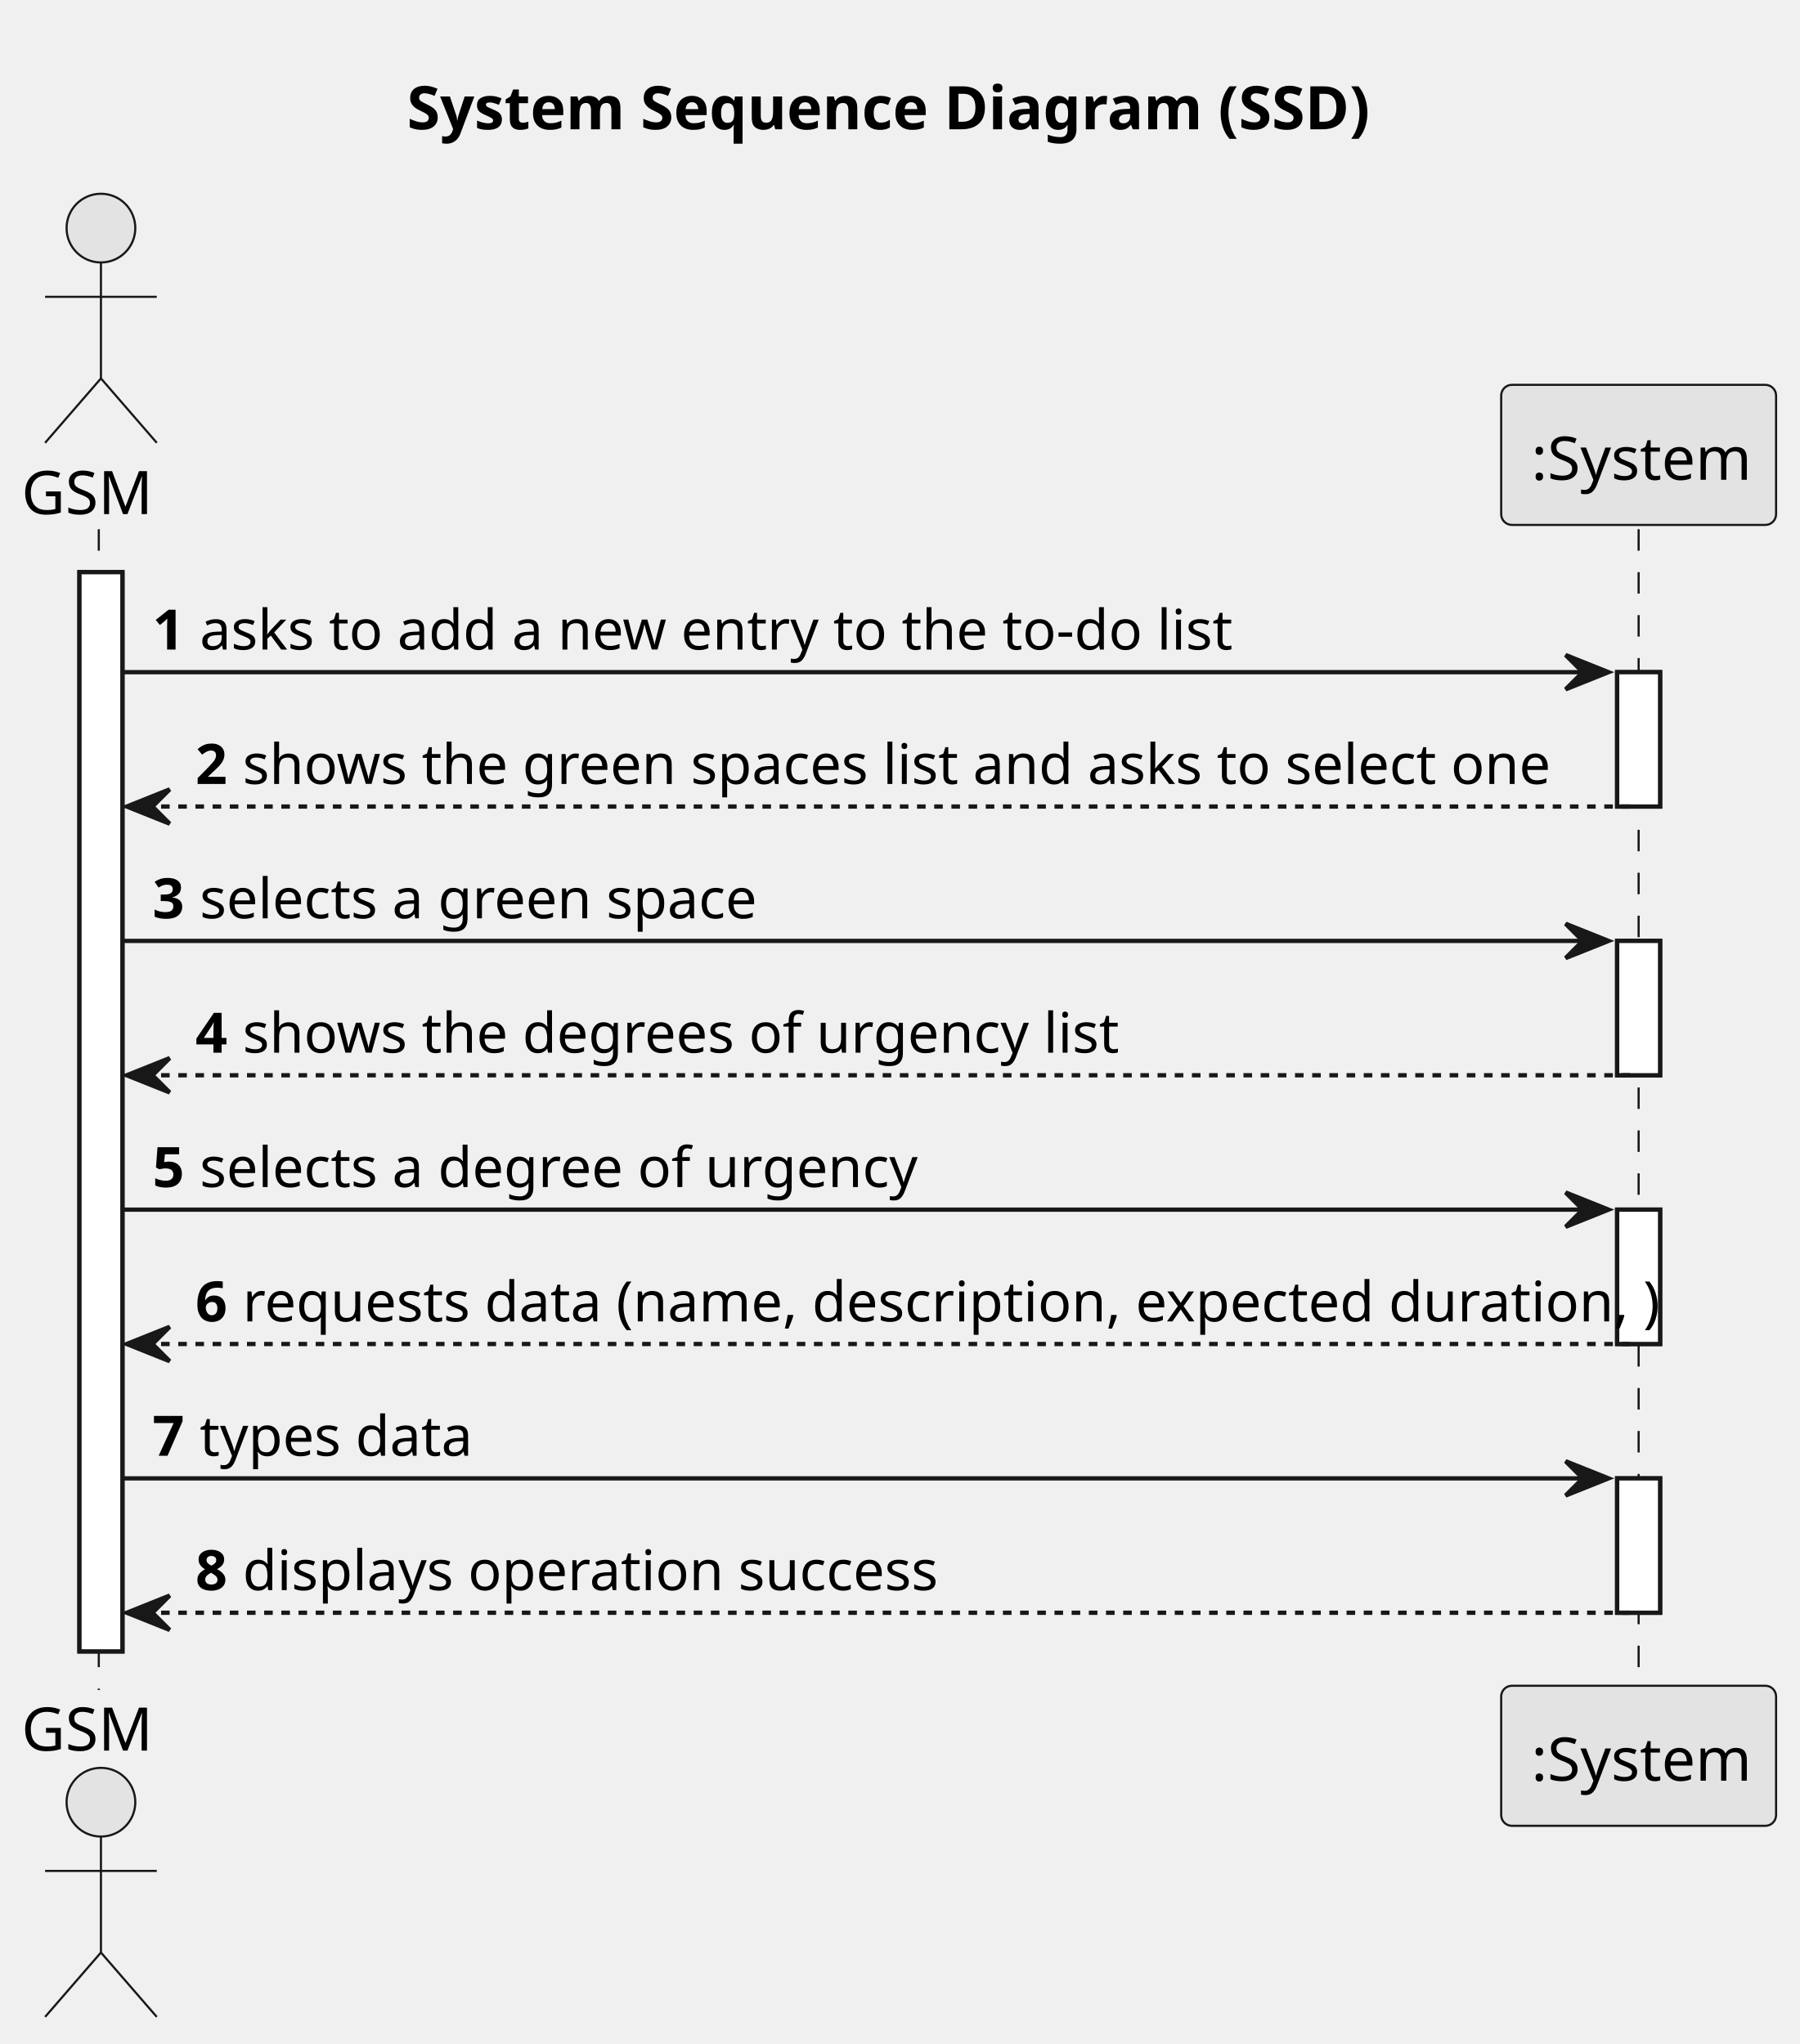
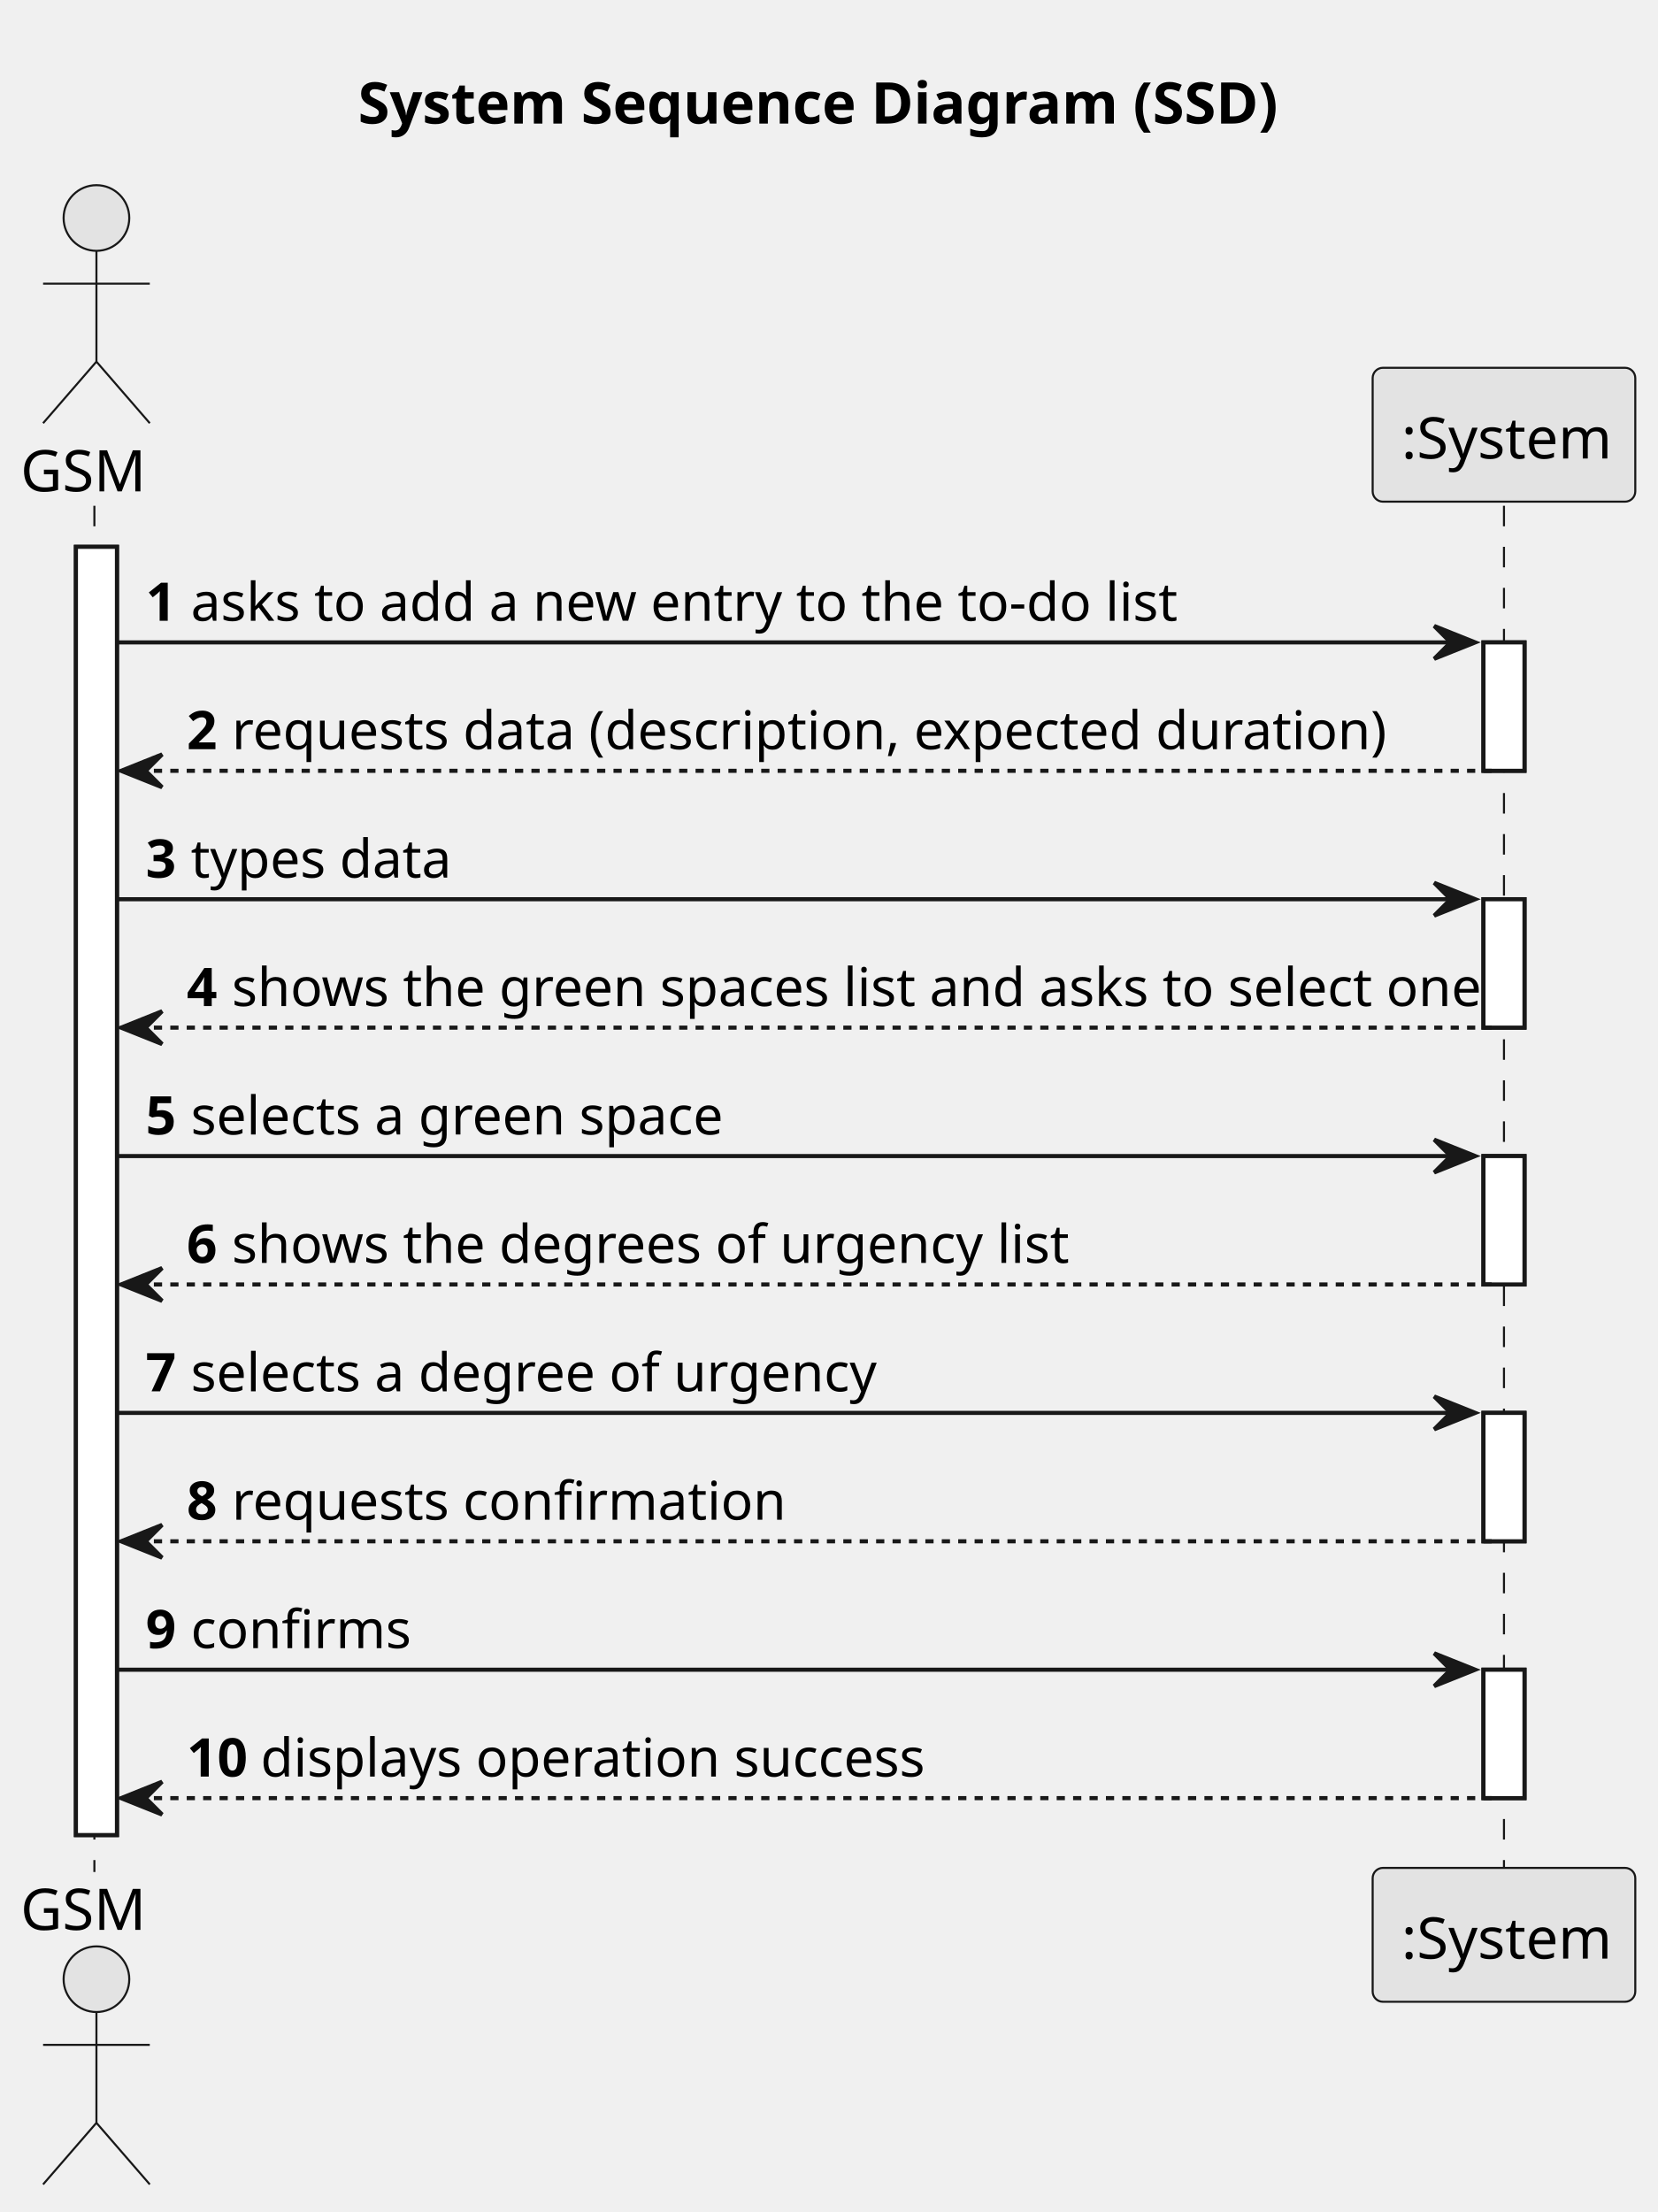
- <svg xmlns="http://www.w3.org/2000/svg" contentStyleType="text/css" height="476px" preserveAspectRatio="none" style="width:419px;height:476px;background:#FFFFFF;" version="1.1" viewBox="0 0 419 476" width="419px" zoomAndPan="magnify">
+ <svg xmlns="http://www.w3.org/2000/svg" contentStyleType="text/css" height="539px" preserveAspectRatio="none" style="width:404px;height:539px;background:#FFFFFF;" version="1.1" viewBox="0 0 404 539" width="404px" zoomAndPan="magnify">
  <defs />
  <g>
-     <text fill="#000000" font-family="sans-serif" font-size="14" font-weight="bold" lengthAdjust="spacing" textLength="228" x="94.75" y="30.107">System Sequence Diagram (SSD)</text>
-     <rect fill="#FFFFFF" height="251.328" style="stroke:#181818;stroke-width:1.0;" width="10" x="18.5" y="133.242" />
-     <rect fill="#FFFFFF" height="31.291" style="stroke:#181818;stroke-width:1.0;" width="10" x="376.5" y="156.533" />
-     <rect fill="#FFFFFF" height="31.291" style="stroke:#181818;stroke-width:1.0;" width="10" x="376.5" y="219.115" />
-     <rect fill="#FFFFFF" height="31.291" style="stroke:#181818;stroke-width:1.0;" width="10" x="376.5" y="281.697" />
-     <rect fill="#FFFFFF" height="31.291" style="stroke:#181818;stroke-width:1.0;" width="10" x="376.5" y="344.279" />
-     <line style="stroke:#181818;stroke-width:0.5;stroke-dasharray:5.0,5.0;" x1="23" x2="23" y1="123.242" y2="393.57" />
-     <line style="stroke:#181818;stroke-width:0.5;stroke-dasharray:5.0,5.0;" x1="381.5" x2="381.5" y1="123.242" y2="393.57" />
+     <text fill="#000000" font-family="sans-serif" font-size="14" font-weight="bold" lengthAdjust="spacing" textLength="228" x="87.25" y="30.107">System Sequence Diagram (SSD)</text>
+     <rect fill="#FFFFFF" height="313.91" style="stroke:#181818;stroke-width:1.0;" width="10" x="18.5" y="133.242" />
+     <rect fill="#FFFFFF" height="31.291" style="stroke:#181818;stroke-width:1.0;" width="10" x="361.5" y="156.533" />
+     <rect fill="#FFFFFF" height="31.291" style="stroke:#181818;stroke-width:1.0;" width="10" x="361.5" y="219.115" />
+     <rect fill="#FFFFFF" height="31.291" style="stroke:#181818;stroke-width:1.0;" width="10" x="361.5" y="281.697" />
+     <rect fill="#FFFFFF" height="31.291" style="stroke:#181818;stroke-width:1.0;" width="10" x="361.5" y="344.279" />
+     <rect fill="#FFFFFF" height="31.291" style="stroke:#181818;stroke-width:1.0;" width="10" x="361.5" y="406.861" />
+     <line style="stroke:#181818;stroke-width:0.5;stroke-dasharray:5.0,5.0;" x1="23" x2="23" y1="123.242" y2="456.152" />
+     <line style="stroke:#181818;stroke-width:0.5;stroke-dasharray:5.0,5.0;" x1="366.5" x2="366.5" y1="123.242" y2="456.152" />
    <text fill="#000000" font-family="sans-serif" font-size="14" lengthAdjust="spacing" textLength="31" x="5" y="119.728">GSM</text>
    <ellipse cx="23.5" cy="53.121" fill="#E3E3E3" rx="8" ry="8" style="stroke:#181818;stroke-width:0.5;" />
    <path d="M23.5,61.121 L23.5,88.121 M10.5,69.121 L36.5,69.121 M23.5,88.121 L10.5,103.121 M23.5,88.121 L36.5,103.121 " fill="none" style="stroke:#181818;stroke-width:0.5;" />
-     <text fill="#000000" font-family="sans-serif" font-size="14" lengthAdjust="spacing" textLength="31" x="5" y="407.678">GSM</text>
-     <ellipse cx="23.5" cy="419.691" fill="#E3E3E3" rx="8" ry="8" style="stroke:#181818;stroke-width:0.5;" />
-     <path d="M23.5,427.691 L23.5,454.691 M10.5,435.691 L36.5,435.691 M23.5,454.691 L10.5,469.691 M23.5,454.691 L36.5,469.691 " fill="none" style="stroke:#181818;stroke-width:0.5;" />
-     <rect fill="#E3E3E3" height="32.621" rx="2.5" ry="2.5" style="stroke:#181818;stroke-width:0.5;" width="64" x="349.5" y="89.621" />
-     <text fill="#000000" font-family="sans-serif" font-size="14" lengthAdjust="spacing" textLength="50" x="356.5" y="111.728">:System</text>
-     <rect fill="#E3E3E3" height="32.621" rx="2.5" ry="2.5" style="stroke:#181818;stroke-width:0.5;" width="64" x="349.5" y="392.57" />
-     <text fill="#000000" font-family="sans-serif" font-size="14" lengthAdjust="spacing" textLength="50" x="356.5" y="414.678">:System</text>
-     <rect fill="#FFFFFF" height="251.328" style="stroke:#181818;stroke-width:1.0;" width="10" x="18.5" y="133.242" />
-     <rect fill="#FFFFFF" height="31.291" style="stroke:#181818;stroke-width:1.0;" width="10" x="376.5" y="156.533" />
-     <rect fill="#FFFFFF" height="31.291" style="stroke:#181818;stroke-width:1.0;" width="10" x="376.5" y="219.115" />
-     <rect fill="#FFFFFF" height="31.291" style="stroke:#181818;stroke-width:1.0;" width="10" x="376.5" y="281.697" />
-     <rect fill="#FFFFFF" height="31.291" style="stroke:#181818;stroke-width:1.0;" width="10" x="376.5" y="344.279" />
-     <polygon fill="#181818" points="364.5,152.533,374.5,156.533,364.5,160.533,368.5,156.533" style="stroke:#181818;stroke-width:1.0;" />
-     <line style="stroke:#181818;stroke-width:1.0;" x1="28.5" x2="370.5" y1="156.533" y2="156.533" />
+     <text fill="#000000" font-family="sans-serif" font-size="14" lengthAdjust="spacing" textLength="31" x="5" y="470.26">GSM</text>
+     <ellipse cx="23.5" cy="482.273" fill="#E3E3E3" rx="8" ry="8" style="stroke:#181818;stroke-width:0.5;" />
+     <path d="M23.5,490.273 L23.5,517.273 M10.5,498.273 L36.5,498.273 M23.5,517.273 L10.5,532.273 M23.5,517.273 L36.5,532.273 " fill="none" style="stroke:#181818;stroke-width:0.5;" />
+     <rect fill="#E3E3E3" height="32.621" rx="2.5" ry="2.5" style="stroke:#181818;stroke-width:0.5;" width="64" x="334.5" y="89.621" />
+     <text fill="#000000" font-family="sans-serif" font-size="14" lengthAdjust="spacing" textLength="50" x="341.5" y="111.728">:System</text>
+     <rect fill="#E3E3E3" height="32.621" rx="2.5" ry="2.5" style="stroke:#181818;stroke-width:0.5;" width="64" x="334.5" y="455.152" />
+     <text fill="#000000" font-family="sans-serif" font-size="14" lengthAdjust="spacing" textLength="50" x="341.5" y="477.26">:System</text>
+     <rect fill="#FFFFFF" height="313.91" style="stroke:#181818;stroke-width:1.0;" width="10" x="18.5" y="133.242" />
+     <rect fill="#FFFFFF" height="31.291" style="stroke:#181818;stroke-width:1.0;" width="10" x="361.5" y="156.533" />
+     <rect fill="#FFFFFF" height="31.291" style="stroke:#181818;stroke-width:1.0;" width="10" x="361.5" y="219.115" />
+     <rect fill="#FFFFFF" height="31.291" style="stroke:#181818;stroke-width:1.0;" width="10" x="361.5" y="281.697" />
+     <rect fill="#FFFFFF" height="31.291" style="stroke:#181818;stroke-width:1.0;" width="10" x="361.5" y="344.279" />
+     <rect fill="#FFFFFF" height="31.291" style="stroke:#181818;stroke-width:1.0;" width="10" x="361.5" y="406.861" />
+     <polygon fill="#181818" points="349.5,152.533,359.5,156.533,349.5,160.533,353.5,156.533" style="stroke:#181818;stroke-width:1.0;" />
+     <line style="stroke:#181818;stroke-width:1.0;" x1="28.5" x2="355.5" y1="156.533" y2="156.533" />
    <text fill="#000000" font-family="sans-serif" font-size="13" font-weight="bold" lengthAdjust="spacing" textLength="7" x="35.5" y="151.27">1</text>
    <text fill="#000000" font-family="sans-serif" font-size="13" lengthAdjust="spacing" textLength="230" x="46.5" y="151.27">asks to add a new entry to the to-do list</text>
    <polygon fill="#181818" points="39.5,183.824,29.5,187.824,39.5,191.824,35.5,187.824" style="stroke:#181818;stroke-width:1.0;" />
-     <line style="stroke:#181818;stroke-width:1.0;stroke-dasharray:2.0,2.0;" x1="33.5" x2="380.5" y1="187.824" y2="187.824" />
+     <line style="stroke:#181818;stroke-width:1.0;stroke-dasharray:2.0,2.0;" x1="33.5" x2="365.5" y1="187.824" y2="187.824" />
    <text fill="#000000" font-family="sans-serif" font-size="13" font-weight="bold" lengthAdjust="spacing" textLength="7" x="45.5" y="182.561">2</text>
-     <text fill="#000000" font-family="sans-serif" font-size="13" lengthAdjust="spacing" textLength="298" x="56.5" y="182.561">shows the green spaces list and asks to select one</text>
-     <polygon fill="#181818" points="364.5,215.115,374.5,219.115,364.5,223.115,368.5,219.115" style="stroke:#181818;stroke-width:1.0;" />
-     <line style="stroke:#181818;stroke-width:1.0;" x1="28.5" x2="370.5" y1="219.115" y2="219.115" />
+     <text fill="#000000" font-family="sans-serif" font-size="13" lengthAdjust="spacing" textLength="265" x="56.5" y="182.561">requests data (description, expected duration)</text>
+     <polygon fill="#181818" points="349.5,215.115,359.5,219.115,349.5,223.115,353.5,219.115" style="stroke:#181818;stroke-width:1.0;" />
+     <line style="stroke:#181818;stroke-width:1.0;" x1="28.5" x2="355.5" y1="219.115" y2="219.115" />
    <text fill="#000000" font-family="sans-serif" font-size="13" font-weight="bold" lengthAdjust="spacing" textLength="7" x="35.5" y="213.852">3</text>
-     <text fill="#000000" font-family="sans-serif" font-size="13" lengthAdjust="spacing" textLength="128" x="46.5" y="213.852">selects a green space</text>
+     <text fill="#000000" font-family="sans-serif" font-size="13" lengthAdjust="spacing" textLength="61" x="46.5" y="213.852">types data</text>
    <polygon fill="#181818" points="39.5,246.406,29.5,250.406,39.5,254.406,35.5,250.406" style="stroke:#181818;stroke-width:1.0;" />
-     <line style="stroke:#181818;stroke-width:1.0;stroke-dasharray:2.0,2.0;" x1="33.5" x2="380.5" y1="250.406" y2="250.406" />
+     <line style="stroke:#181818;stroke-width:1.0;stroke-dasharray:2.0,2.0;" x1="33.5" x2="365.5" y1="250.406" y2="250.406" />
    <text fill="#000000" font-family="sans-serif" font-size="13" font-weight="bold" lengthAdjust="spacing" textLength="7" x="45.5" y="245.144">4</text>
-     <text fill="#000000" font-family="sans-serif" font-size="13" lengthAdjust="spacing" textLength="194" x="56.5" y="245.144">shows the degrees of urgency list</text>
-     <polygon fill="#181818" points="364.5,277.697,374.5,281.697,364.5,285.697,368.5,281.697" style="stroke:#181818;stroke-width:1.0;" />
-     <line style="stroke:#181818;stroke-width:1.0;" x1="28.5" x2="370.5" y1="281.697" y2="281.697" />
+     <text fill="#000000" font-family="sans-serif" font-size="13" lengthAdjust="spacing" textLength="298" x="56.5" y="245.144">shows the green spaces list and asks to select one</text>
+     <polygon fill="#181818" points="349.5,277.697,359.5,281.697,349.5,285.697,353.5,281.697" style="stroke:#181818;stroke-width:1.0;" />
+     <line style="stroke:#181818;stroke-width:1.0;" x1="28.5" x2="355.5" y1="281.697" y2="281.697" />
    <text fill="#000000" font-family="sans-serif" font-size="13" font-weight="bold" lengthAdjust="spacing" textLength="7" x="35.5" y="276.435">5</text>
-     <text fill="#000000" font-family="sans-serif" font-size="13" lengthAdjust="spacing" textLength="160" x="46.5" y="276.435">selects a degree of urgency</text>
+     <text fill="#000000" font-family="sans-serif" font-size="13" lengthAdjust="spacing" textLength="128" x="46.5" y="276.435">selects a green space</text>
    <polygon fill="#181818" points="39.5,308.988,29.5,312.988,39.5,316.988,35.5,312.988" style="stroke:#181818;stroke-width:1.0;" />
-     <line style="stroke:#181818;stroke-width:1.0;stroke-dasharray:2.0,2.0;" x1="33.5" x2="380.5" y1="312.988" y2="312.988" />
+     <line style="stroke:#181818;stroke-width:1.0;stroke-dasharray:2.0,2.0;" x1="33.5" x2="365.5" y1="312.988" y2="312.988" />
    <text fill="#000000" font-family="sans-serif" font-size="13" font-weight="bold" lengthAdjust="spacing" textLength="7" x="45.5" y="307.726">6</text>
-     <text fill="#000000" font-family="sans-serif" font-size="13" lengthAdjust="spacing" textLength="313" x="56.5" y="307.726">requests data (name, description, expected duration, )</text>
-     <polygon fill="#181818" points="364.5,340.279,374.5,344.279,364.5,348.279,368.5,344.279" style="stroke:#181818;stroke-width:1.0;" />
-     <line style="stroke:#181818;stroke-width:1.0;" x1="28.5" x2="370.5" y1="344.279" y2="344.279" />
+     <text fill="#000000" font-family="sans-serif" font-size="13" lengthAdjust="spacing" textLength="194" x="56.5" y="307.726">shows the degrees of urgency list</text>
+     <polygon fill="#181818" points="349.5,340.279,359.5,344.279,349.5,348.279,353.5,344.279" style="stroke:#181818;stroke-width:1.0;" />
+     <line style="stroke:#181818;stroke-width:1.0;" x1="28.5" x2="355.5" y1="344.279" y2="344.279" />
    <text fill="#000000" font-family="sans-serif" font-size="13" font-weight="bold" lengthAdjust="spacing" textLength="7" x="35.5" y="339.017">7</text>
-     <text fill="#000000" font-family="sans-serif" font-size="13" lengthAdjust="spacing" textLength="61" x="46.5" y="339.017">types data</text>
+     <text fill="#000000" font-family="sans-serif" font-size="13" lengthAdjust="spacing" textLength="160" x="46.5" y="339.017">selects a degree of urgency</text>
    <polygon fill="#181818" points="39.5,371.57,29.5,375.57,39.5,379.57,35.5,375.57" style="stroke:#181818;stroke-width:1.0;" />
-     <line style="stroke:#181818;stroke-width:1.0;stroke-dasharray:2.0,2.0;" x1="33.5" x2="380.5" y1="375.57" y2="375.57" />
+     <line style="stroke:#181818;stroke-width:1.0;stroke-dasharray:2.0,2.0;" x1="33.5" x2="365.5" y1="375.57" y2="375.57" />
    <text fill="#000000" font-family="sans-serif" font-size="13" font-weight="bold" lengthAdjust="spacing" textLength="7" x="45.5" y="370.308">8</text>
-     <text fill="#000000" font-family="sans-serif" font-size="13" lengthAdjust="spacing" textLength="158" x="56.5" y="370.308">displays operation success</text>
+     <text fill="#000000" font-family="sans-serif" font-size="13" lengthAdjust="spacing" textLength="124" x="56.5" y="370.308">requests confirmation</text>
+     <polygon fill="#181818" points="349.5,402.861,359.5,406.861,349.5,410.861,353.5,406.861" style="stroke:#181818;stroke-width:1.0;" />
+     <line style="stroke:#181818;stroke-width:1.0;" x1="28.5" x2="355.5" y1="406.861" y2="406.861" />
+     <text fill="#000000" font-family="sans-serif" font-size="13" font-weight="bold" lengthAdjust="spacing" textLength="7" x="35.5" y="401.599">9</text>
+     <text fill="#000000" font-family="sans-serif" font-size="13" lengthAdjust="spacing" textLength="49" x="46.5" y="401.599">confirms</text>
+     <polygon fill="#181818" points="39.5,434.152,29.5,438.152,39.5,442.152,35.5,438.152" style="stroke:#181818;stroke-width:1.0;" />
+     <line style="stroke:#181818;stroke-width:1.0;stroke-dasharray:2.0,2.0;" x1="33.5" x2="365.5" y1="438.152" y2="438.152" />
+     <text fill="#000000" font-family="sans-serif" font-size="13" font-weight="bold" lengthAdjust="spacing" textLength="14" x="45.5" y="432.89">10</text>
+     <text fill="#000000" font-family="sans-serif" font-size="13" lengthAdjust="spacing" textLength="158" x="63.5" y="432.89">displays operation success</text>
  </g>
</svg>
